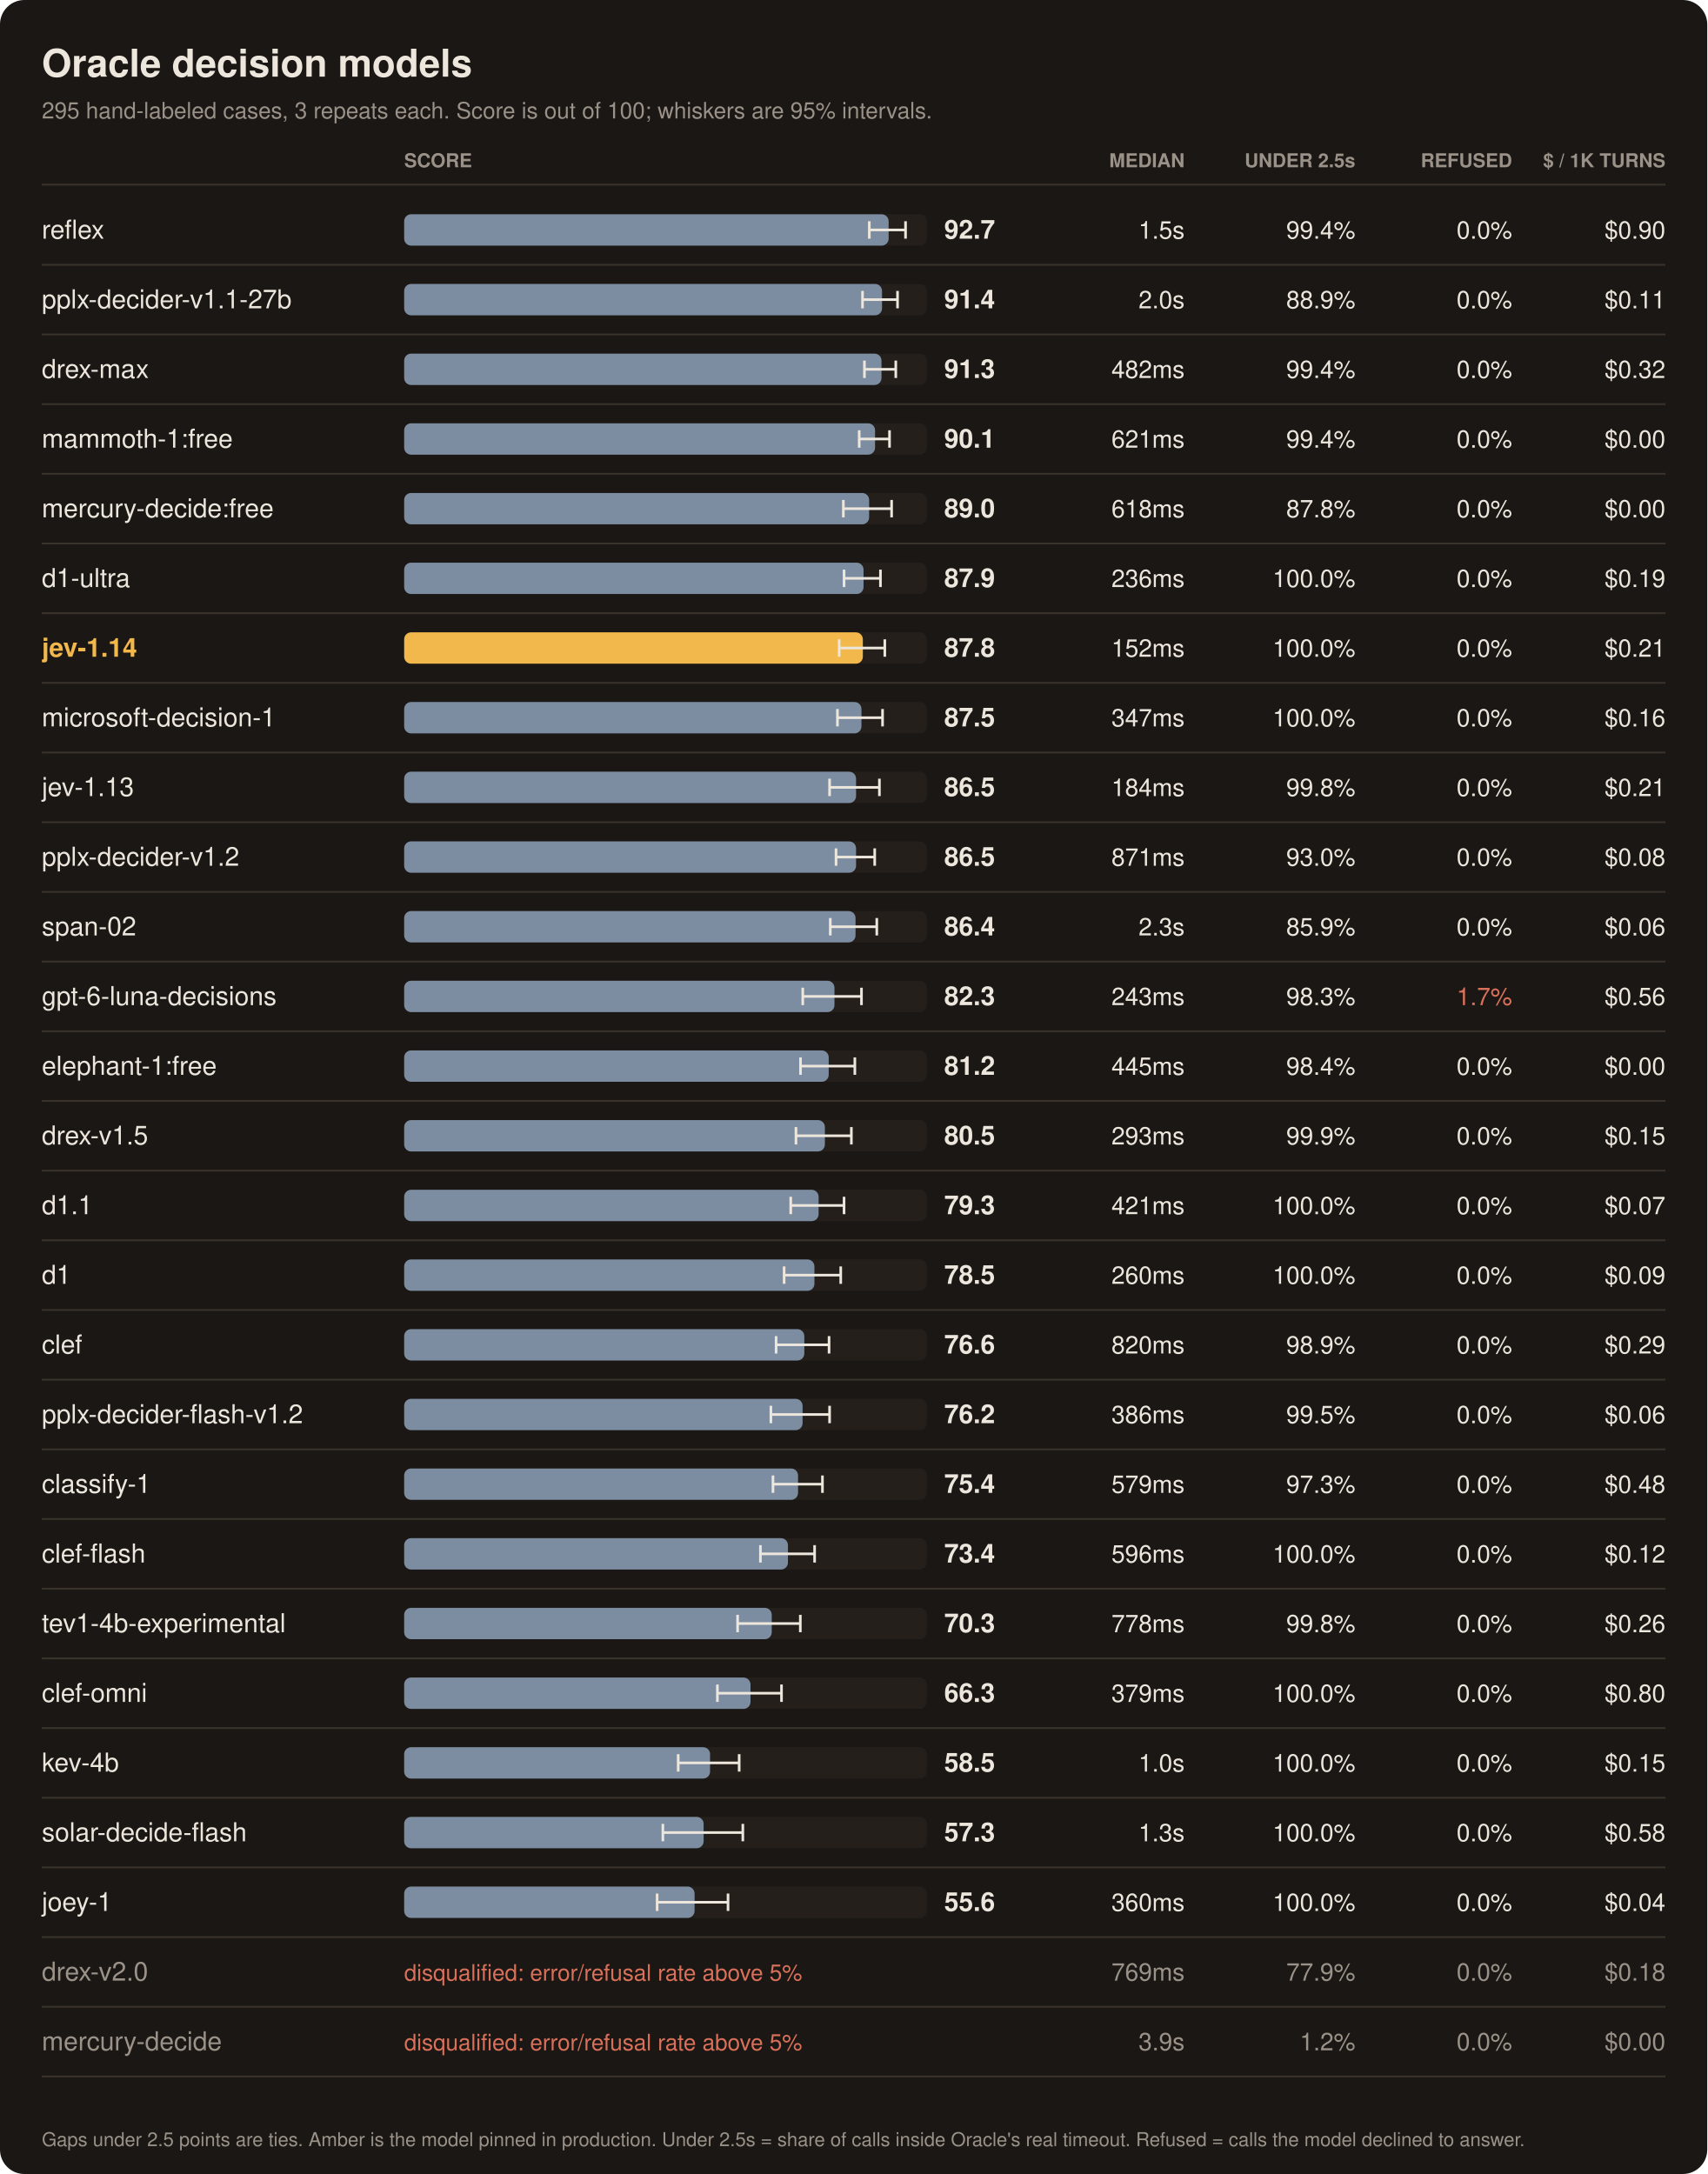
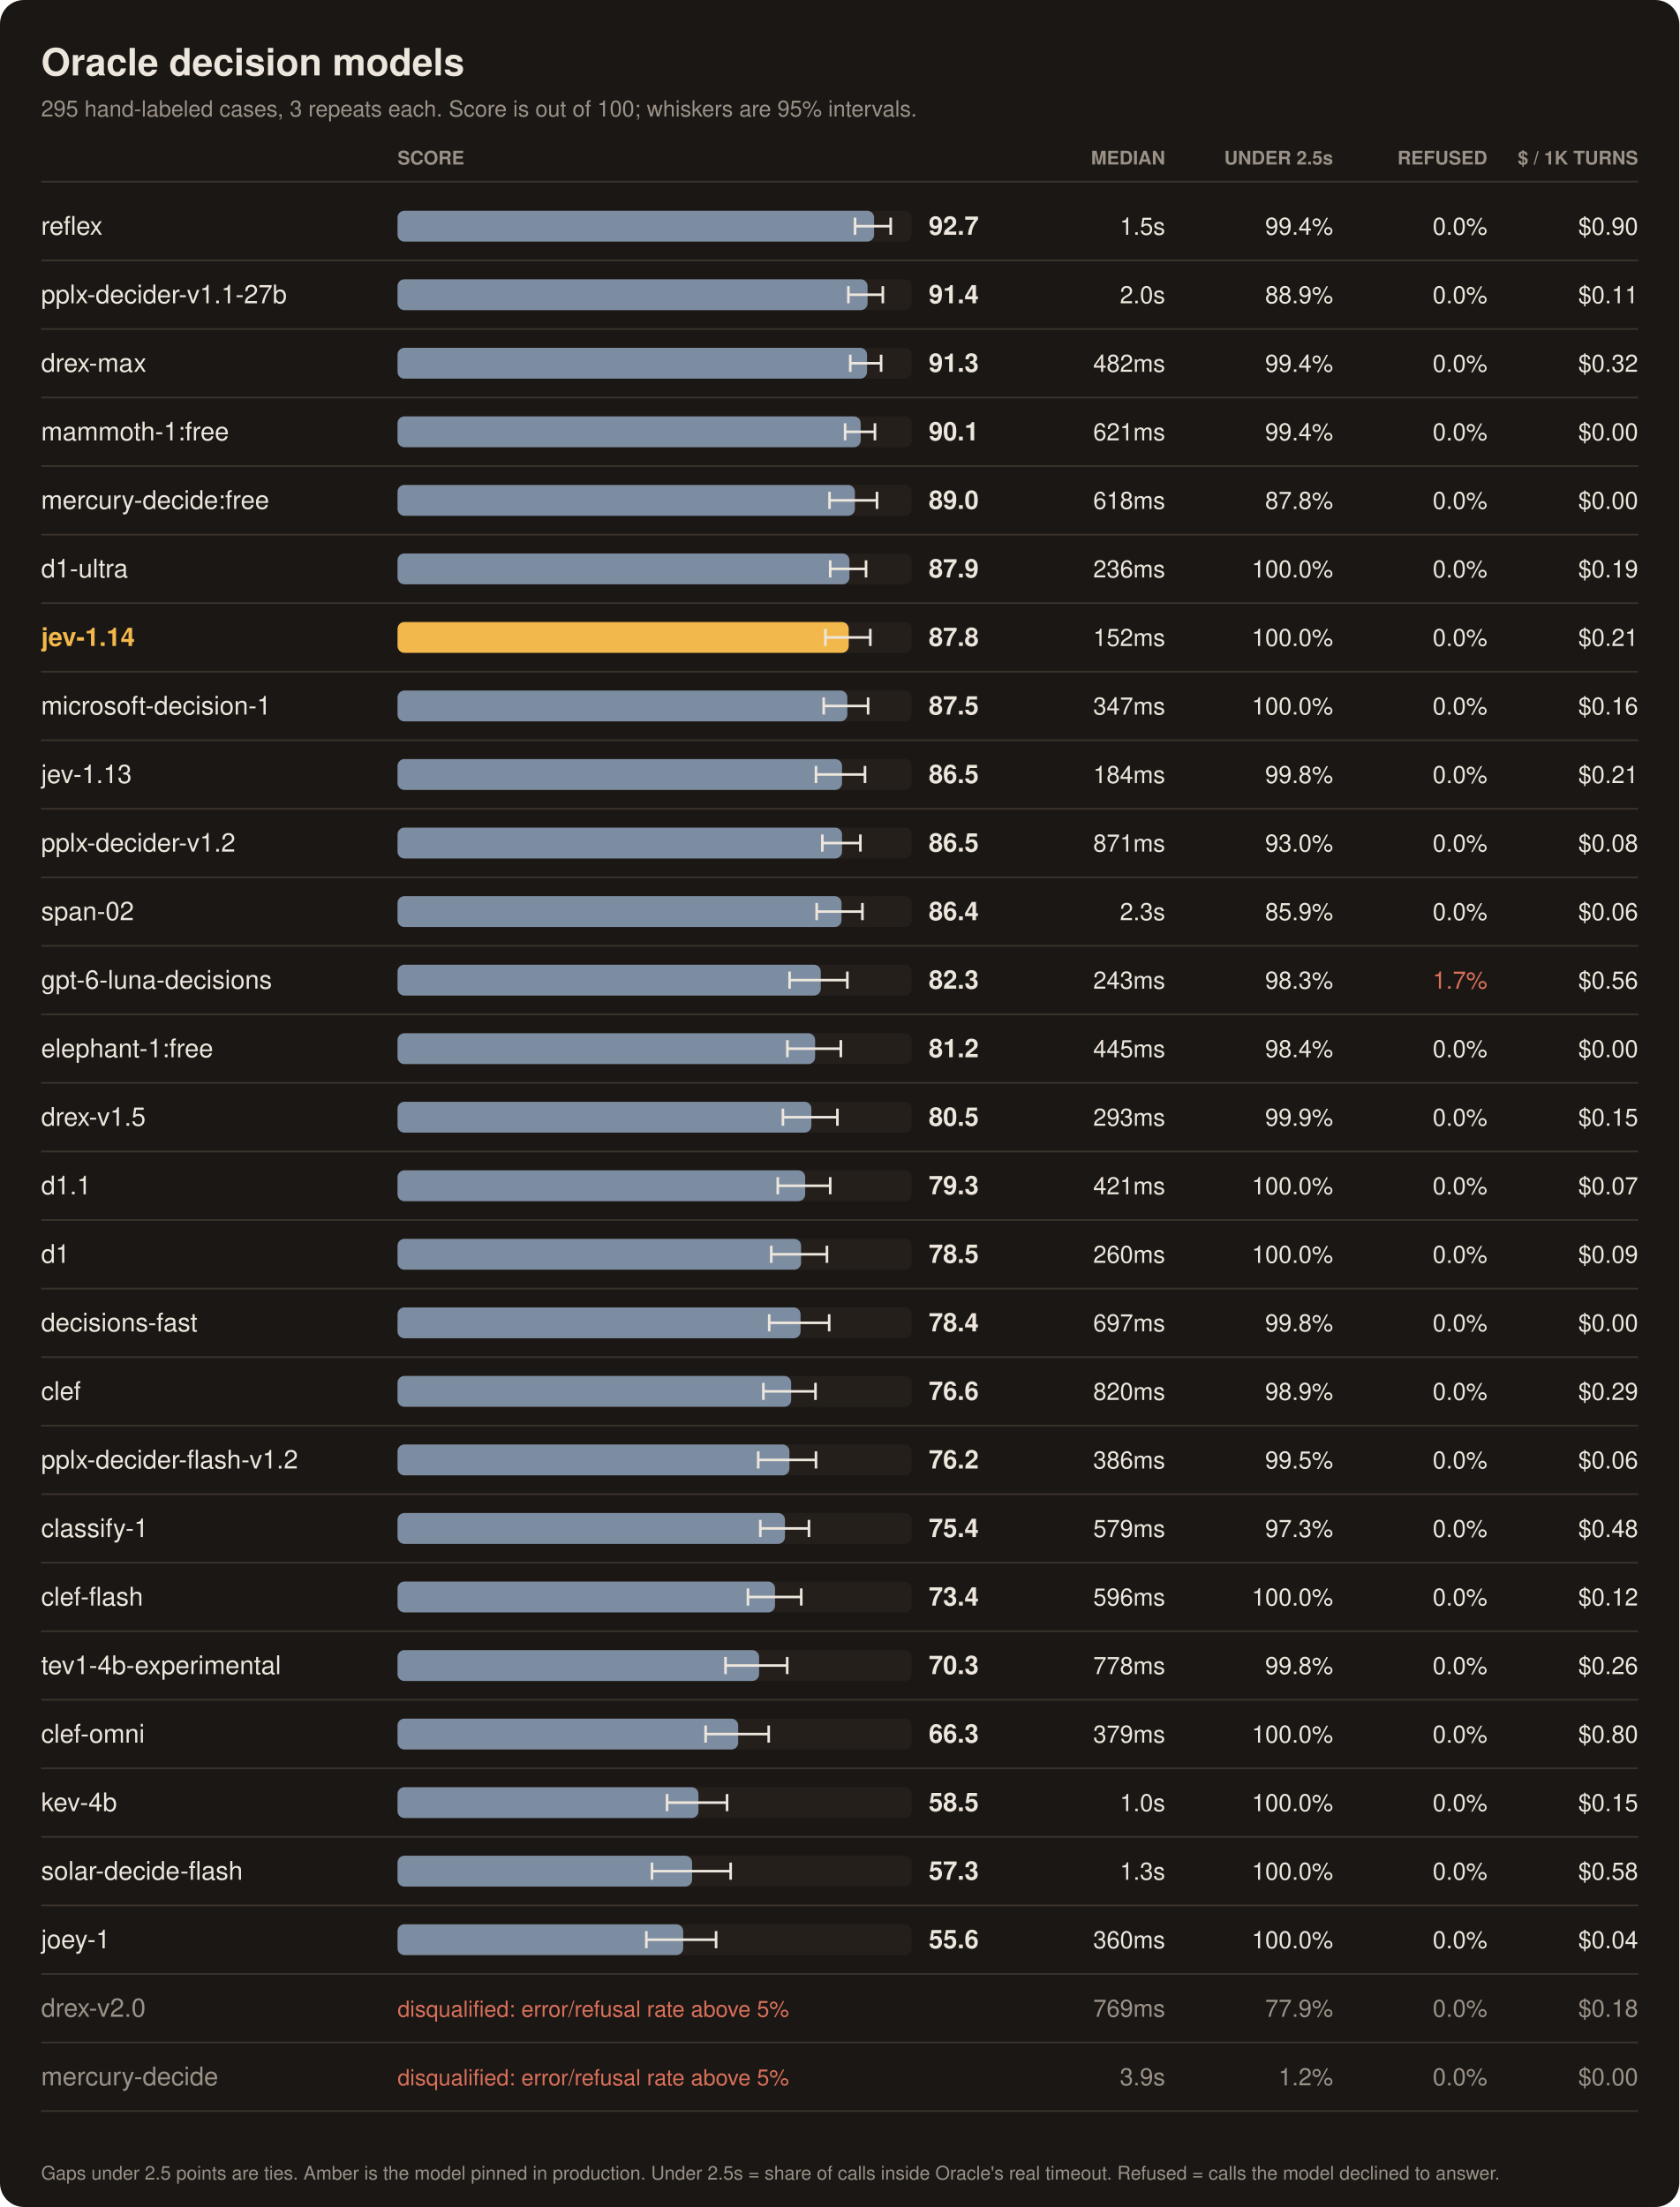
- <svg xmlns="http://www.w3.org/2000/svg" viewBox="0 0 980 1248" width="980" role="img" aria-label="Oracle decision models" font-family="-apple-system,BlinkMacSystemFont,'Segoe UI',Helvetica,Arial,sans-serif">
-   <rect width="980" height="1248" rx="14" fill="#1b1714" />
+ <svg xmlns="http://www.w3.org/2000/svg" viewBox="0 0 980 1288" width="980" role="img" aria-label="Oracle decision models" font-family="-apple-system,BlinkMacSystemFont,'Segoe UI',Helvetica,Arial,sans-serif">
+   <rect width="980" height="1288" rx="14" fill="#1b1714" />
  <text x="24.0" y="44.0" font-size="22" font-weight="700" fill="#ece6dd" text-anchor="start">Oracle decision models</text>
  <text x="24.0" y="68.0" font-size="13" font-weight="400" fill="#9a9288" text-anchor="start">295 hand-labeled cases, 3 repeats each. Score is out of 100; whiskers are 95% intervals.</text>
  <text x="232.0" y="96.0" font-size="11" font-weight="600" fill="#9a9288" text-anchor="start">SCORE</text>
  <text x="680.0" y="96.0" font-size="11" font-weight="600" fill="#9a9288" text-anchor="end">MEDIAN</text>
  <text x="778.0" y="96.0" font-size="11" font-weight="600" fill="#9a9288" text-anchor="end">UNDER 2.5s</text>
  <text x="868.0" y="96.0" font-size="11" font-weight="600" fill="#9a9288" text-anchor="end">REFUSED</text>
  <text x="956.0" y="96.0" font-size="11" font-weight="600" fill="#9a9288" text-anchor="end">$ / 1K TURNS</text>
  <line x1="24.0" y1="106.0" x2="956.0" y2="106.0" stroke="#3a332c" stroke-width="1.0" />
  <text x="24.0" y="137.0" font-size="15" font-weight="500" fill="#ece6dd" text-anchor="start">reflex</text>
  <rect x="232.0" y="123.0" width="300.0" height="18.0" rx="4.0" fill="#241f1b" />
  <rect x="232.0" y="123.0" width="278.1" height="18.0" rx="4.0" fill="#7d8da1" />
  <line x1="499.0" y1="132.0" x2="519.8" y2="132.0" stroke="#ece6dd" stroke-width="1.5" />
  <line x1="499.0" y1="127.0" x2="499.0" y2="137.0" stroke="#ece6dd" stroke-width="1.5" />
  <line x1="519.8" y1="127.0" x2="519.8" y2="137.0" stroke="#ece6dd" stroke-width="1.5" />
  <text x="542.0" y="137.0" font-size="15" font-weight="700" fill="#ece6dd" text-anchor="start">92.7</text>
  <text x="680.0" y="137.0" font-size="14" font-weight="400" fill="#ece6dd" text-anchor="end">1.5s</text>
  <text x="778.0" y="137.0" font-size="14" font-weight="400" fill="#ece6dd" text-anchor="end">99.4%</text>
  <text x="868.0" y="137.0" font-size="14" font-weight="400" fill="#ece6dd" text-anchor="end">0.0%</text>
  <text x="956.0" y="137.0" font-size="14" font-weight="400" fill="#ece6dd" text-anchor="end">$0.90</text>
  <line x1="24.0" y1="152.0" x2="956.0" y2="152.0" stroke="#3a332c" stroke-width="1.0" />
  <text x="24.0" y="177.0" font-size="15" font-weight="500" fill="#ece6dd" text-anchor="start">pplx-decider-v1.1-27b</text>
  <rect x="232.0" y="163.0" width="300.0" height="18.0" rx="4.0" fill="#241f1b" />
  <rect x="232.0" y="163.0" width="274.3" height="18.0" rx="4.0" fill="#7d8da1" />
  <line x1="495.1" y1="172.0" x2="515.2" y2="172.0" stroke="#ece6dd" stroke-width="1.5" />
  <line x1="495.1" y1="167.0" x2="495.1" y2="177.0" stroke="#ece6dd" stroke-width="1.5" />
  <line x1="515.2" y1="167.0" x2="515.2" y2="177.0" stroke="#ece6dd" stroke-width="1.5" />
  <text x="542.0" y="177.0" font-size="15" font-weight="700" fill="#ece6dd" text-anchor="start">91.4</text>
  <text x="680.0" y="177.0" font-size="14" font-weight="400" fill="#ece6dd" text-anchor="end">2.0s</text>
  <text x="778.0" y="177.0" font-size="14" font-weight="400" fill="#ece6dd" text-anchor="end">88.9%</text>
  <text x="868.0" y="177.0" font-size="14" font-weight="400" fill="#ece6dd" text-anchor="end">0.0%</text>
  <text x="956.0" y="177.0" font-size="14" font-weight="400" fill="#ece6dd" text-anchor="end">$0.11</text>
  <line x1="24.0" y1="192.0" x2="956.0" y2="192.0" stroke="#3a332c" stroke-width="1.0" />
  <text x="24.0" y="217.0" font-size="15" font-weight="500" fill="#ece6dd" text-anchor="start">drex-max</text>
  <rect x="232.0" y="203.0" width="300.0" height="18.0" rx="4.0" fill="#241f1b" />
  <rect x="232.0" y="203.0" width="274.0" height="18.0" rx="4.0" fill="#7d8da1" />
  <line x1="496.2" y1="212.0" x2="514.2" y2="212.0" stroke="#ece6dd" stroke-width="1.5" />
  <line x1="496.2" y1="207.0" x2="496.2" y2="217.0" stroke="#ece6dd" stroke-width="1.5" />
  <line x1="514.2" y1="207.0" x2="514.2" y2="217.0" stroke="#ece6dd" stroke-width="1.5" />
  <text x="542.0" y="217.0" font-size="15" font-weight="700" fill="#ece6dd" text-anchor="start">91.3</text>
  <text x="680.0" y="217.0" font-size="14" font-weight="400" fill="#ece6dd" text-anchor="end">482ms</text>
  <text x="778.0" y="217.0" font-size="14" font-weight="400" fill="#ece6dd" text-anchor="end">99.4%</text>
  <text x="868.0" y="217.0" font-size="14" font-weight="400" fill="#ece6dd" text-anchor="end">0.0%</text>
  <text x="956.0" y="217.0" font-size="14" font-weight="400" fill="#ece6dd" text-anchor="end">$0.32</text>
  <line x1="24.0" y1="232.0" x2="956.0" y2="232.0" stroke="#3a332c" stroke-width="1.0" />
  <text x="24.0" y="257.0" font-size="15" font-weight="500" fill="#ece6dd" text-anchor="start">mammoth-1:free</text>
  <rect x="232.0" y="243.0" width="300.0" height="18.0" rx="4.0" fill="#241f1b" />
  <rect x="232.0" y="243.0" width="270.3" height="18.0" rx="4.0" fill="#7d8da1" />
  <line x1="493.2" y1="252.0" x2="510.6" y2="252.0" stroke="#ece6dd" stroke-width="1.5" />
  <line x1="493.2" y1="247.0" x2="493.2" y2="257.0" stroke="#ece6dd" stroke-width="1.5" />
  <line x1="510.6" y1="247.0" x2="510.6" y2="257.0" stroke="#ece6dd" stroke-width="1.5" />
  <text x="542.0" y="257.0" font-size="15" font-weight="700" fill="#ece6dd" text-anchor="start">90.1</text>
  <text x="680.0" y="257.0" font-size="14" font-weight="400" fill="#ece6dd" text-anchor="end">621ms</text>
  <text x="778.0" y="257.0" font-size="14" font-weight="400" fill="#ece6dd" text-anchor="end">99.4%</text>
  <text x="868.0" y="257.0" font-size="14" font-weight="400" fill="#ece6dd" text-anchor="end">0.0%</text>
  <text x="956.0" y="257.0" font-size="14" font-weight="400" fill="#ece6dd" text-anchor="end">$0.00</text>
  <line x1="24.0" y1="272.0" x2="956.0" y2="272.0" stroke="#3a332c" stroke-width="1.0" />
  <text x="24.0" y="297.0" font-size="15" font-weight="500" fill="#ece6dd" text-anchor="start">mercury-decide:free</text>
  <rect x="232.0" y="283.0" width="300.0" height="18.0" rx="4.0" fill="#241f1b" />
  <rect x="232.0" y="283.0" width="266.9" height="18.0" rx="4.0" fill="#7d8da1" />
  <line x1="484.1" y1="292.0" x2="511.8" y2="292.0" stroke="#ece6dd" stroke-width="1.5" />
  <line x1="484.1" y1="287.0" x2="484.1" y2="297.0" stroke="#ece6dd" stroke-width="1.5" />
  <line x1="511.8" y1="287.0" x2="511.8" y2="297.0" stroke="#ece6dd" stroke-width="1.5" />
  <text x="542.0" y="297.0" font-size="15" font-weight="700" fill="#ece6dd" text-anchor="start">89.0</text>
  <text x="680.0" y="297.0" font-size="14" font-weight="400" fill="#ece6dd" text-anchor="end">618ms</text>
  <text x="778.0" y="297.0" font-size="14" font-weight="400" fill="#ece6dd" text-anchor="end">87.8%</text>
  <text x="868.0" y="297.0" font-size="14" font-weight="400" fill="#ece6dd" text-anchor="end">0.0%</text>
  <text x="956.0" y="297.0" font-size="14" font-weight="400" fill="#ece6dd" text-anchor="end">$0.00</text>
  <line x1="24.0" y1="312.0" x2="956.0" y2="312.0" stroke="#3a332c" stroke-width="1.0" />
  <text x="24.0" y="337.0" font-size="15" font-weight="500" fill="#ece6dd" text-anchor="start">d1-ultra</text>
  <rect x="232.0" y="323.0" width="300.0" height="18.0" rx="4.0" fill="#241f1b" />
  <rect x="232.0" y="323.0" width="263.7" height="18.0" rx="4.0" fill="#7d8da1" />
  <line x1="484.5" y1="332.0" x2="505.4" y2="332.0" stroke="#ece6dd" stroke-width="1.5" />
  <line x1="484.5" y1="327.0" x2="484.5" y2="337.0" stroke="#ece6dd" stroke-width="1.5" />
  <line x1="505.4" y1="327.0" x2="505.4" y2="337.0" stroke="#ece6dd" stroke-width="1.5" />
  <text x="542.0" y="337.0" font-size="15" font-weight="700" fill="#ece6dd" text-anchor="start">87.9</text>
  <text x="680.0" y="337.0" font-size="14" font-weight="400" fill="#ece6dd" text-anchor="end">236ms</text>
  <text x="778.0" y="337.0" font-size="14" font-weight="400" fill="#ece6dd" text-anchor="end">100.0%</text>
  <text x="868.0" y="337.0" font-size="14" font-weight="400" fill="#ece6dd" text-anchor="end">0.0%</text>
  <text x="956.0" y="337.0" font-size="14" font-weight="400" fill="#ece6dd" text-anchor="end">$0.19</text>
  <line x1="24.0" y1="352.0" x2="956.0" y2="352.0" stroke="#3a332c" stroke-width="1.0" />
  <text x="24.0" y="377.0" font-size="15" font-weight="700" fill="#f2b84b" text-anchor="start">jev-1.14</text>
  <rect x="232.0" y="363.0" width="300.0" height="18.0" rx="4.0" fill="#241f1b" />
  <rect x="232.0" y="363.0" width="263.3" height="18.0" rx="4.0" fill="#f2b84b" />
  <line x1="481.7" y1="372.0" x2="507.9" y2="372.0" stroke="#ece6dd" stroke-width="1.5" />
  <line x1="481.7" y1="367.0" x2="481.7" y2="377.0" stroke="#ece6dd" stroke-width="1.5" />
  <line x1="507.9" y1="367.0" x2="507.9" y2="377.0" stroke="#ece6dd" stroke-width="1.5" />
  <text x="542.0" y="377.0" font-size="15" font-weight="700" fill="#ece6dd" text-anchor="start">87.8</text>
  <text x="680.0" y="377.0" font-size="14" font-weight="400" fill="#ece6dd" text-anchor="end">152ms</text>
  <text x="778.0" y="377.0" font-size="14" font-weight="400" fill="#ece6dd" text-anchor="end">100.0%</text>
  <text x="868.0" y="377.0" font-size="14" font-weight="400" fill="#ece6dd" text-anchor="end">0.0%</text>
  <text x="956.0" y="377.0" font-size="14" font-weight="400" fill="#ece6dd" text-anchor="end">$0.21</text>
  <line x1="24.0" y1="392.0" x2="956.0" y2="392.0" stroke="#3a332c" stroke-width="1.0" />
  <text x="24.0" y="417.0" font-size="15" font-weight="500" fill="#ece6dd" text-anchor="start">microsoft-decision-1</text>
  <rect x="232.0" y="403.0" width="300.0" height="18.0" rx="4.0" fill="#241f1b" />
  <rect x="232.0" y="403.0" width="262.5" height="18.0" rx="4.0" fill="#7d8da1" />
  <line x1="480.7" y1="412.0" x2="506.6" y2="412.0" stroke="#ece6dd" stroke-width="1.5" />
  <line x1="480.7" y1="407.0" x2="480.7" y2="417.0" stroke="#ece6dd" stroke-width="1.5" />
  <line x1="506.6" y1="407.0" x2="506.6" y2="417.0" stroke="#ece6dd" stroke-width="1.5" />
  <text x="542.0" y="417.0" font-size="15" font-weight="700" fill="#ece6dd" text-anchor="start">87.5</text>
  <text x="680.0" y="417.0" font-size="14" font-weight="400" fill="#ece6dd" text-anchor="end">347ms</text>
  <text x="778.0" y="417.0" font-size="14" font-weight="400" fill="#ece6dd" text-anchor="end">100.0%</text>
  <text x="868.0" y="417.0" font-size="14" font-weight="400" fill="#ece6dd" text-anchor="end">0.0%</text>
  <text x="956.0" y="417.0" font-size="14" font-weight="400" fill="#ece6dd" text-anchor="end">$0.16</text>
  <line x1="24.0" y1="432.0" x2="956.0" y2="432.0" stroke="#3a332c" stroke-width="1.0" />
  <text x="24.0" y="457.0" font-size="15" font-weight="500" fill="#ece6dd" text-anchor="start">jev-1.13</text>
  <rect x="232.0" y="443.0" width="300.0" height="18.0" rx="4.0" fill="#241f1b" />
  <rect x="232.0" y="443.0" width="259.4" height="18.0" rx="4.0" fill="#7d8da1" />
  <line x1="476.2" y1="452.0" x2="504.8" y2="452.0" stroke="#ece6dd" stroke-width="1.5" />
  <line x1="476.2" y1="447.0" x2="476.2" y2="457.0" stroke="#ece6dd" stroke-width="1.5" />
  <line x1="504.8" y1="447.0" x2="504.8" y2="457.0" stroke="#ece6dd" stroke-width="1.5" />
  <text x="542.0" y="457.0" font-size="15" font-weight="700" fill="#ece6dd" text-anchor="start">86.5</text>
  <text x="680.0" y="457.0" font-size="14" font-weight="400" fill="#ece6dd" text-anchor="end">184ms</text>
  <text x="778.0" y="457.0" font-size="14" font-weight="400" fill="#ece6dd" text-anchor="end">99.8%</text>
  <text x="868.0" y="457.0" font-size="14" font-weight="400" fill="#ece6dd" text-anchor="end">0.0%</text>
  <text x="956.0" y="457.0" font-size="14" font-weight="400" fill="#ece6dd" text-anchor="end">$0.21</text>
  <line x1="24.0" y1="472.0" x2="956.0" y2="472.0" stroke="#3a332c" stroke-width="1.0" />
  <text x="24.0" y="497.0" font-size="15" font-weight="500" fill="#ece6dd" text-anchor="start">pplx-decider-v1.2</text>
  <rect x="232.0" y="483.0" width="300.0" height="18.0" rx="4.0" fill="#241f1b" />
  <rect x="232.0" y="483.0" width="259.4" height="18.0" rx="4.0" fill="#7d8da1" />
  <line x1="479.9" y1="492.0" x2="502.1" y2="492.0" stroke="#ece6dd" stroke-width="1.5" />
  <line x1="479.9" y1="487.0" x2="479.9" y2="497.0" stroke="#ece6dd" stroke-width="1.5" />
  <line x1="502.1" y1="487.0" x2="502.1" y2="497.0" stroke="#ece6dd" stroke-width="1.5" />
  <text x="542.0" y="497.0" font-size="15" font-weight="700" fill="#ece6dd" text-anchor="start">86.5</text>
  <text x="680.0" y="497.0" font-size="14" font-weight="400" fill="#ece6dd" text-anchor="end">871ms</text>
  <text x="778.0" y="497.0" font-size="14" font-weight="400" fill="#ece6dd" text-anchor="end">93.0%</text>
  <text x="868.0" y="497.0" font-size="14" font-weight="400" fill="#ece6dd" text-anchor="end">0.0%</text>
  <text x="956.0" y="497.0" font-size="14" font-weight="400" fill="#ece6dd" text-anchor="end">$0.08</text>
  <line x1="24.0" y1="512.0" x2="956.0" y2="512.0" stroke="#3a332c" stroke-width="1.0" />
  <text x="24.0" y="537.0" font-size="15" font-weight="500" fill="#ece6dd" text-anchor="start">span-02</text>
  <rect x="232.0" y="523.0" width="300.0" height="18.0" rx="4.0" fill="#241f1b" />
  <rect x="232.0" y="523.0" width="259.1" height="18.0" rx="4.0" fill="#7d8da1" />
  <line x1="476.6" y1="532.0" x2="503.3" y2="532.0" stroke="#ece6dd" stroke-width="1.5" />
  <line x1="476.6" y1="527.0" x2="476.6" y2="537.0" stroke="#ece6dd" stroke-width="1.5" />
  <line x1="503.3" y1="527.0" x2="503.3" y2="537.0" stroke="#ece6dd" stroke-width="1.5" />
  <text x="542.0" y="537.0" font-size="15" font-weight="700" fill="#ece6dd" text-anchor="start">86.4</text>
  <text x="680.0" y="537.0" font-size="14" font-weight="400" fill="#ece6dd" text-anchor="end">2.3s</text>
  <text x="778.0" y="537.0" font-size="14" font-weight="400" fill="#ece6dd" text-anchor="end">85.9%</text>
  <text x="868.0" y="537.0" font-size="14" font-weight="400" fill="#ece6dd" text-anchor="end">0.0%</text>
  <text x="956.0" y="537.0" font-size="14" font-weight="400" fill="#ece6dd" text-anchor="end">$0.06</text>
  <line x1="24.0" y1="552.0" x2="956.0" y2="552.0" stroke="#3a332c" stroke-width="1.0" />
  <text x="24.0" y="577.0" font-size="15" font-weight="500" fill="#ece6dd" text-anchor="start">gpt-6-luna-decisions</text>
  <rect x="232.0" y="563.0" width="300.0" height="18.0" rx="4.0" fill="#241f1b" />
  <rect x="232.0" y="563.0" width="247.0" height="18.0" rx="4.0" fill="#7d8da1" />
  <line x1="460.8" y1="572.0" x2="494.5" y2="572.0" stroke="#ece6dd" stroke-width="1.5" />
  <line x1="460.8" y1="567.0" x2="460.8" y2="577.0" stroke="#ece6dd" stroke-width="1.5" />
  <line x1="494.5" y1="567.0" x2="494.5" y2="577.0" stroke="#ece6dd" stroke-width="1.5" />
  <text x="542.0" y="577.0" font-size="15" font-weight="700" fill="#ece6dd" text-anchor="start">82.3</text>
  <text x="680.0" y="577.0" font-size="14" font-weight="400" fill="#ece6dd" text-anchor="end">243ms</text>
  <text x="778.0" y="577.0" font-size="14" font-weight="400" fill="#ece6dd" text-anchor="end">98.3%</text>
  <text x="868.0" y="577.0" font-size="14" font-weight="400" fill="#d9705a" text-anchor="end">1.7%</text>
  <text x="956.0" y="577.0" font-size="14" font-weight="400" fill="#ece6dd" text-anchor="end">$0.56</text>
  <line x1="24.0" y1="592.0" x2="956.0" y2="592.0" stroke="#3a332c" stroke-width="1.0" />
  <text x="24.0" y="617.0" font-size="15" font-weight="500" fill="#ece6dd" text-anchor="start">elephant-1:free</text>
  <rect x="232.0" y="603.0" width="300.0" height="18.0" rx="4.0" fill="#241f1b" />
  <rect x="232.0" y="603.0" width="243.7" height="18.0" rx="4.0" fill="#7d8da1" />
  <line x1="459.5" y1="612.0" x2="490.7" y2="612.0" stroke="#ece6dd" stroke-width="1.5" />
  <line x1="459.5" y1="607.0" x2="459.5" y2="617.0" stroke="#ece6dd" stroke-width="1.5" />
  <line x1="490.7" y1="607.0" x2="490.7" y2="617.0" stroke="#ece6dd" stroke-width="1.5" />
  <text x="542.0" y="617.0" font-size="15" font-weight="700" fill="#ece6dd" text-anchor="start">81.2</text>
  <text x="680.0" y="617.0" font-size="14" font-weight="400" fill="#ece6dd" text-anchor="end">445ms</text>
  <text x="778.0" y="617.0" font-size="14" font-weight="400" fill="#ece6dd" text-anchor="end">98.4%</text>
  <text x="868.0" y="617.0" font-size="14" font-weight="400" fill="#ece6dd" text-anchor="end">0.0%</text>
  <text x="956.0" y="617.0" font-size="14" font-weight="400" fill="#ece6dd" text-anchor="end">$0.00</text>
  <line x1="24.0" y1="632.0" x2="956.0" y2="632.0" stroke="#3a332c" stroke-width="1.0" />
  <text x="24.0" y="657.0" font-size="15" font-weight="500" fill="#ece6dd" text-anchor="start">drex-v1.5</text>
  <rect x="232.0" y="643.0" width="300.0" height="18.0" rx="4.0" fill="#241f1b" />
  <rect x="232.0" y="643.0" width="241.5" height="18.0" rx="4.0" fill="#7d8da1" />
  <line x1="456.9" y1="652.0" x2="488.7" y2="652.0" stroke="#ece6dd" stroke-width="1.5" />
  <line x1="456.9" y1="647.0" x2="456.9" y2="657.0" stroke="#ece6dd" stroke-width="1.5" />
  <line x1="488.7" y1="647.0" x2="488.7" y2="657.0" stroke="#ece6dd" stroke-width="1.5" />
  <text x="542.0" y="657.0" font-size="15" font-weight="700" fill="#ece6dd" text-anchor="start">80.5</text>
  <text x="680.0" y="657.0" font-size="14" font-weight="400" fill="#ece6dd" text-anchor="end">293ms</text>
  <text x="778.0" y="657.0" font-size="14" font-weight="400" fill="#ece6dd" text-anchor="end">99.9%</text>
  <text x="868.0" y="657.0" font-size="14" font-weight="400" fill="#ece6dd" text-anchor="end">0.0%</text>
  <text x="956.0" y="657.0" font-size="14" font-weight="400" fill="#ece6dd" text-anchor="end">$0.15</text>
  <line x1="24.0" y1="672.0" x2="956.0" y2="672.0" stroke="#3a332c" stroke-width="1.0" />
  <text x="24.0" y="697.0" font-size="15" font-weight="500" fill="#ece6dd" text-anchor="start">d1.1</text>
  <rect x="232.0" y="683.0" width="300.0" height="18.0" rx="4.0" fill="#241f1b" />
  <rect x="232.0" y="683.0" width="237.9" height="18.0" rx="4.0" fill="#7d8da1" />
  <line x1="453.9" y1="692.0" x2="484.5" y2="692.0" stroke="#ece6dd" stroke-width="1.5" />
  <line x1="453.9" y1="687.0" x2="453.9" y2="697.0" stroke="#ece6dd" stroke-width="1.5" />
  <line x1="484.5" y1="687.0" x2="484.5" y2="697.0" stroke="#ece6dd" stroke-width="1.5" />
  <text x="542.0" y="697.0" font-size="15" font-weight="700" fill="#ece6dd" text-anchor="start">79.3</text>
  <text x="680.0" y="697.0" font-size="14" font-weight="400" fill="#ece6dd" text-anchor="end">421ms</text>
  <text x="778.0" y="697.0" font-size="14" font-weight="400" fill="#ece6dd" text-anchor="end">100.0%</text>
  <text x="868.0" y="697.0" font-size="14" font-weight="400" fill="#ece6dd" text-anchor="end">0.0%</text>
  <text x="956.0" y="697.0" font-size="14" font-weight="400" fill="#ece6dd" text-anchor="end">$0.07</text>
  <line x1="24.0" y1="712.0" x2="956.0" y2="712.0" stroke="#3a332c" stroke-width="1.0" />
  <text x="24.0" y="737.0" font-size="15" font-weight="500" fill="#ece6dd" text-anchor="start">d1</text>
  <rect x="232.0" y="723.0" width="300.0" height="18.0" rx="4.0" fill="#241f1b" />
  <rect x="232.0" y="723.0" width="235.5" height="18.0" rx="4.0" fill="#7d8da1" />
  <line x1="450.1" y1="732.0" x2="482.6" y2="732.0" stroke="#ece6dd" stroke-width="1.5" />
  <line x1="450.1" y1="727.0" x2="450.1" y2="737.0" stroke="#ece6dd" stroke-width="1.5" />
  <line x1="482.6" y1="727.0" x2="482.6" y2="737.0" stroke="#ece6dd" stroke-width="1.5" />
  <text x="542.0" y="737.0" font-size="15" font-weight="700" fill="#ece6dd" text-anchor="start">78.5</text>
  <text x="680.0" y="737.0" font-size="14" font-weight="400" fill="#ece6dd" text-anchor="end">260ms</text>
  <text x="778.0" y="737.0" font-size="14" font-weight="400" fill="#ece6dd" text-anchor="end">100.0%</text>
  <text x="868.0" y="737.0" font-size="14" font-weight="400" fill="#ece6dd" text-anchor="end">0.0%</text>
  <text x="956.0" y="737.0" font-size="14" font-weight="400" fill="#ece6dd" text-anchor="end">$0.09</text>
  <line x1="24.0" y1="752.0" x2="956.0" y2="752.0" stroke="#3a332c" stroke-width="1.0" />
-   <text x="24.0" y="777.0" font-size="15" font-weight="500" fill="#ece6dd" text-anchor="start">clef</text>
+   <text x="24.0" y="777.0" font-size="15" font-weight="500" fill="#ece6dd" text-anchor="start">decisions-fast</text>
  <rect x="232.0" y="763.0" width="300.0" height="18.0" rx="4.0" fill="#241f1b" />
-   <rect x="232.0" y="763.0" width="229.7" height="18.0" rx="4.0" fill="#7d8da1" />
-   <line x1="445.5" y1="772.0" x2="475.9" y2="772.0" stroke="#ece6dd" stroke-width="1.5" />
-   <line x1="445.5" y1="767.0" x2="445.5" y2="777.0" stroke="#ece6dd" stroke-width="1.5" />
-   <line x1="475.9" y1="767.0" x2="475.9" y2="777.0" stroke="#ece6dd" stroke-width="1.5" />
-   <text x="542.0" y="777.0" font-size="15" font-weight="700" fill="#ece6dd" text-anchor="start">76.6</text>
-   <text x="680.0" y="777.0" font-size="14" font-weight="400" fill="#ece6dd" text-anchor="end">820ms</text>
-   <text x="778.0" y="777.0" font-size="14" font-weight="400" fill="#ece6dd" text-anchor="end">98.9%</text>
+   <rect x="232.0" y="763.0" width="235.2" height="18.0" rx="4.0" fill="#7d8da1" />
+   <line x1="448.9" y1="772.0" x2="483.9" y2="772.0" stroke="#ece6dd" stroke-width="1.5" />
+   <line x1="448.9" y1="767.0" x2="448.9" y2="777.0" stroke="#ece6dd" stroke-width="1.5" />
+   <line x1="483.9" y1="767.0" x2="483.9" y2="777.0" stroke="#ece6dd" stroke-width="1.5" />
+   <text x="542.0" y="777.0" font-size="15" font-weight="700" fill="#ece6dd" text-anchor="start">78.4</text>
+   <text x="680.0" y="777.0" font-size="14" font-weight="400" fill="#ece6dd" text-anchor="end">697ms</text>
+   <text x="778.0" y="777.0" font-size="14" font-weight="400" fill="#ece6dd" text-anchor="end">99.8%</text>
  <text x="868.0" y="777.0" font-size="14" font-weight="400" fill="#ece6dd" text-anchor="end">0.0%</text>
-   <text x="956.0" y="777.0" font-size="14" font-weight="400" fill="#ece6dd" text-anchor="end">$0.29</text>
+   <text x="956.0" y="777.0" font-size="14" font-weight="400" fill="#ece6dd" text-anchor="end">$0.00</text>
  <line x1="24.0" y1="792.0" x2="956.0" y2="792.0" stroke="#3a332c" stroke-width="1.0" />
-   <text x="24.0" y="817.0" font-size="15" font-weight="500" fill="#ece6dd" text-anchor="start">pplx-decider-flash-v1.2</text>
+   <text x="24.0" y="817.0" font-size="15" font-weight="500" fill="#ece6dd" text-anchor="start">clef</text>
  <rect x="232.0" y="803.0" width="300.0" height="18.0" rx="4.0" fill="#241f1b" />
-   <rect x="232.0" y="803.0" width="228.7" height="18.0" rx="4.0" fill="#7d8da1" />
-   <line x1="442.5" y1="812.0" x2="476.2" y2="812.0" stroke="#ece6dd" stroke-width="1.5" />
-   <line x1="442.5" y1="807.0" x2="442.5" y2="817.0" stroke="#ece6dd" stroke-width="1.5" />
-   <line x1="476.2" y1="807.0" x2="476.2" y2="817.0" stroke="#ece6dd" stroke-width="1.5" />
-   <text x="542.0" y="817.0" font-size="15" font-weight="700" fill="#ece6dd" text-anchor="start">76.2</text>
-   <text x="680.0" y="817.0" font-size="14" font-weight="400" fill="#ece6dd" text-anchor="end">386ms</text>
-   <text x="778.0" y="817.0" font-size="14" font-weight="400" fill="#ece6dd" text-anchor="end">99.5%</text>
+   <rect x="232.0" y="803.0" width="229.7" height="18.0" rx="4.0" fill="#7d8da1" />
+   <line x1="445.5" y1="812.0" x2="475.9" y2="812.0" stroke="#ece6dd" stroke-width="1.5" />
+   <line x1="445.5" y1="807.0" x2="445.5" y2="817.0" stroke="#ece6dd" stroke-width="1.5" />
+   <line x1="475.9" y1="807.0" x2="475.9" y2="817.0" stroke="#ece6dd" stroke-width="1.5" />
+   <text x="542.0" y="817.0" font-size="15" font-weight="700" fill="#ece6dd" text-anchor="start">76.6</text>
+   <text x="680.0" y="817.0" font-size="14" font-weight="400" fill="#ece6dd" text-anchor="end">820ms</text>
+   <text x="778.0" y="817.0" font-size="14" font-weight="400" fill="#ece6dd" text-anchor="end">98.9%</text>
  <text x="868.0" y="817.0" font-size="14" font-weight="400" fill="#ece6dd" text-anchor="end">0.0%</text>
-   <text x="956.0" y="817.0" font-size="14" font-weight="400" fill="#ece6dd" text-anchor="end">$0.06</text>
+   <text x="956.0" y="817.0" font-size="14" font-weight="400" fill="#ece6dd" text-anchor="end">$0.29</text>
  <line x1="24.0" y1="832.0" x2="956.0" y2="832.0" stroke="#3a332c" stroke-width="1.0" />
-   <text x="24.0" y="857.0" font-size="15" font-weight="500" fill="#ece6dd" text-anchor="start">classify-1</text>
+   <text x="24.0" y="857.0" font-size="15" font-weight="500" fill="#ece6dd" text-anchor="start">pplx-decider-flash-v1.2</text>
  <rect x="232.0" y="843.0" width="300.0" height="18.0" rx="4.0" fill="#241f1b" />
-   <rect x="232.0" y="843.0" width="226.1" height="18.0" rx="4.0" fill="#7d8da1" />
-   <line x1="443.7" y1="852.0" x2="472.1" y2="852.0" stroke="#ece6dd" stroke-width="1.5" />
-   <line x1="443.7" y1="847.0" x2="443.7" y2="857.0" stroke="#ece6dd" stroke-width="1.5" />
-   <line x1="472.1" y1="847.0" x2="472.1" y2="857.0" stroke="#ece6dd" stroke-width="1.5" />
-   <text x="542.0" y="857.0" font-size="15" font-weight="700" fill="#ece6dd" text-anchor="start">75.4</text>
-   <text x="680.0" y="857.0" font-size="14" font-weight="400" fill="#ece6dd" text-anchor="end">579ms</text>
-   <text x="778.0" y="857.0" font-size="14" font-weight="400" fill="#ece6dd" text-anchor="end">97.3%</text>
+   <rect x="232.0" y="843.0" width="228.7" height="18.0" rx="4.0" fill="#7d8da1" />
+   <line x1="442.5" y1="852.0" x2="476.2" y2="852.0" stroke="#ece6dd" stroke-width="1.5" />
+   <line x1="442.5" y1="847.0" x2="442.5" y2="857.0" stroke="#ece6dd" stroke-width="1.5" />
+   <line x1="476.2" y1="847.0" x2="476.2" y2="857.0" stroke="#ece6dd" stroke-width="1.5" />
+   <text x="542.0" y="857.0" font-size="15" font-weight="700" fill="#ece6dd" text-anchor="start">76.2</text>
+   <text x="680.0" y="857.0" font-size="14" font-weight="400" fill="#ece6dd" text-anchor="end">386ms</text>
+   <text x="778.0" y="857.0" font-size="14" font-weight="400" fill="#ece6dd" text-anchor="end">99.5%</text>
  <text x="868.0" y="857.0" font-size="14" font-weight="400" fill="#ece6dd" text-anchor="end">0.0%</text>
-   <text x="956.0" y="857.0" font-size="14" font-weight="400" fill="#ece6dd" text-anchor="end">$0.48</text>
+   <text x="956.0" y="857.0" font-size="14" font-weight="400" fill="#ece6dd" text-anchor="end">$0.06</text>
  <line x1="24.0" y1="872.0" x2="956.0" y2="872.0" stroke="#3a332c" stroke-width="1.0" />
-   <text x="24.0" y="897.0" font-size="15" font-weight="500" fill="#ece6dd" text-anchor="start">clef-flash</text>
+   <text x="24.0" y="897.0" font-size="15" font-weight="500" fill="#ece6dd" text-anchor="start">classify-1</text>
  <rect x="232.0" y="883.0" width="300.0" height="18.0" rx="4.0" fill="#241f1b" />
-   <rect x="232.0" y="883.0" width="220.3" height="18.0" rx="4.0" fill="#7d8da1" />
-   <line x1="436.5" y1="892.0" x2="467.6" y2="892.0" stroke="#ece6dd" stroke-width="1.5" />
-   <line x1="436.5" y1="887.0" x2="436.5" y2="897.0" stroke="#ece6dd" stroke-width="1.5" />
-   <line x1="467.6" y1="887.0" x2="467.6" y2="897.0" stroke="#ece6dd" stroke-width="1.5" />
-   <text x="542.0" y="897.0" font-size="15" font-weight="700" fill="#ece6dd" text-anchor="start">73.4</text>
-   <text x="680.0" y="897.0" font-size="14" font-weight="400" fill="#ece6dd" text-anchor="end">596ms</text>
-   <text x="778.0" y="897.0" font-size="14" font-weight="400" fill="#ece6dd" text-anchor="end">100.0%</text>
+   <rect x="232.0" y="883.0" width="226.1" height="18.0" rx="4.0" fill="#7d8da1" />
+   <line x1="443.7" y1="892.0" x2="472.1" y2="892.0" stroke="#ece6dd" stroke-width="1.5" />
+   <line x1="443.7" y1="887.0" x2="443.7" y2="897.0" stroke="#ece6dd" stroke-width="1.5" />
+   <line x1="472.1" y1="887.0" x2="472.1" y2="897.0" stroke="#ece6dd" stroke-width="1.5" />
+   <text x="542.0" y="897.0" font-size="15" font-weight="700" fill="#ece6dd" text-anchor="start">75.4</text>
+   <text x="680.0" y="897.0" font-size="14" font-weight="400" fill="#ece6dd" text-anchor="end">579ms</text>
+   <text x="778.0" y="897.0" font-size="14" font-weight="400" fill="#ece6dd" text-anchor="end">97.3%</text>
  <text x="868.0" y="897.0" font-size="14" font-weight="400" fill="#ece6dd" text-anchor="end">0.0%</text>
-   <text x="956.0" y="897.0" font-size="14" font-weight="400" fill="#ece6dd" text-anchor="end">$0.12</text>
+   <text x="956.0" y="897.0" font-size="14" font-weight="400" fill="#ece6dd" text-anchor="end">$0.48</text>
  <line x1="24.0" y1="912.0" x2="956.0" y2="912.0" stroke="#3a332c" stroke-width="1.0" />
-   <text x="24.0" y="937.0" font-size="15" font-weight="500" fill="#ece6dd" text-anchor="start">tev1-4b-experimental</text>
+   <text x="24.0" y="937.0" font-size="15" font-weight="500" fill="#ece6dd" text-anchor="start">clef-flash</text>
  <rect x="232.0" y="923.0" width="300.0" height="18.0" rx="4.0" fill="#241f1b" />
-   <rect x="232.0" y="923.0" width="211.0" height="18.0" rx="4.0" fill="#7d8da1" />
-   <line x1="423.4" y1="932.0" x2="459.4" y2="932.0" stroke="#ece6dd" stroke-width="1.5" />
-   <line x1="423.4" y1="927.0" x2="423.4" y2="937.0" stroke="#ece6dd" stroke-width="1.5" />
-   <line x1="459.4" y1="927.0" x2="459.4" y2="937.0" stroke="#ece6dd" stroke-width="1.5" />
-   <text x="542.0" y="937.0" font-size="15" font-weight="700" fill="#ece6dd" text-anchor="start">70.3</text>
-   <text x="680.0" y="937.0" font-size="14" font-weight="400" fill="#ece6dd" text-anchor="end">778ms</text>
-   <text x="778.0" y="937.0" font-size="14" font-weight="400" fill="#ece6dd" text-anchor="end">99.8%</text>
+   <rect x="232.0" y="923.0" width="220.3" height="18.0" rx="4.0" fill="#7d8da1" />
+   <line x1="436.5" y1="932.0" x2="467.6" y2="932.0" stroke="#ece6dd" stroke-width="1.5" />
+   <line x1="436.5" y1="927.0" x2="436.5" y2="937.0" stroke="#ece6dd" stroke-width="1.5" />
+   <line x1="467.6" y1="927.0" x2="467.6" y2="937.0" stroke="#ece6dd" stroke-width="1.5" />
+   <text x="542.0" y="937.0" font-size="15" font-weight="700" fill="#ece6dd" text-anchor="start">73.4</text>
+   <text x="680.0" y="937.0" font-size="14" font-weight="400" fill="#ece6dd" text-anchor="end">596ms</text>
+   <text x="778.0" y="937.0" font-size="14" font-weight="400" fill="#ece6dd" text-anchor="end">100.0%</text>
  <text x="868.0" y="937.0" font-size="14" font-weight="400" fill="#ece6dd" text-anchor="end">0.0%</text>
-   <text x="956.0" y="937.0" font-size="14" font-weight="400" fill="#ece6dd" text-anchor="end">$0.26</text>
+   <text x="956.0" y="937.0" font-size="14" font-weight="400" fill="#ece6dd" text-anchor="end">$0.12</text>
  <line x1="24.0" y1="952.0" x2="956.0" y2="952.0" stroke="#3a332c" stroke-width="1.0" />
-   <text x="24.0" y="977.0" font-size="15" font-weight="500" fill="#ece6dd" text-anchor="start">clef-omni</text>
+   <text x="24.0" y="977.0" font-size="15" font-weight="500" fill="#ece6dd" text-anchor="start">tev1-4b-experimental</text>
  <rect x="232.0" y="963.0" width="300.0" height="18.0" rx="4.0" fill="#241f1b" />
-   <rect x="232.0" y="963.0" width="198.8" height="18.0" rx="4.0" fill="#7d8da1" />
-   <line x1="411.8" y1="972.0" x2="448.6" y2="972.0" stroke="#ece6dd" stroke-width="1.5" />
-   <line x1="411.8" y1="967.0" x2="411.8" y2="977.0" stroke="#ece6dd" stroke-width="1.5" />
-   <line x1="448.6" y1="967.0" x2="448.6" y2="977.0" stroke="#ece6dd" stroke-width="1.5" />
-   <text x="542.0" y="977.0" font-size="15" font-weight="700" fill="#ece6dd" text-anchor="start">66.3</text>
-   <text x="680.0" y="977.0" font-size="14" font-weight="400" fill="#ece6dd" text-anchor="end">379ms</text>
-   <text x="778.0" y="977.0" font-size="14" font-weight="400" fill="#ece6dd" text-anchor="end">100.0%</text>
+   <rect x="232.0" y="963.0" width="211.0" height="18.0" rx="4.0" fill="#7d8da1" />
+   <line x1="423.4" y1="972.0" x2="459.4" y2="972.0" stroke="#ece6dd" stroke-width="1.5" />
+   <line x1="423.4" y1="967.0" x2="423.4" y2="977.0" stroke="#ece6dd" stroke-width="1.5" />
+   <line x1="459.4" y1="967.0" x2="459.4" y2="977.0" stroke="#ece6dd" stroke-width="1.5" />
+   <text x="542.0" y="977.0" font-size="15" font-weight="700" fill="#ece6dd" text-anchor="start">70.3</text>
+   <text x="680.0" y="977.0" font-size="14" font-weight="400" fill="#ece6dd" text-anchor="end">778ms</text>
+   <text x="778.0" y="977.0" font-size="14" font-weight="400" fill="#ece6dd" text-anchor="end">99.8%</text>
  <text x="868.0" y="977.0" font-size="14" font-weight="400" fill="#ece6dd" text-anchor="end">0.0%</text>
-   <text x="956.0" y="977.0" font-size="14" font-weight="400" fill="#ece6dd" text-anchor="end">$0.80</text>
+   <text x="956.0" y="977.0" font-size="14" font-weight="400" fill="#ece6dd" text-anchor="end">$0.26</text>
  <line x1="24.0" y1="992.0" x2="956.0" y2="992.0" stroke="#3a332c" stroke-width="1.0" />
-   <text x="24.0" y="1017.0" font-size="15" font-weight="500" fill="#ece6dd" text-anchor="start">kev-4b</text>
+   <text x="24.0" y="1017.0" font-size="15" font-weight="500" fill="#ece6dd" text-anchor="start">clef-omni</text>
  <rect x="232.0" y="1003.0" width="300.0" height="18.0" rx="4.0" fill="#241f1b" />
-   <rect x="232.0" y="1003.0" width="175.6" height="18.0" rx="4.0" fill="#7d8da1" />
-   <line x1="389.3" y1="1012.0" x2="424.3" y2="1012.0" stroke="#ece6dd" stroke-width="1.5" />
-   <line x1="389.3" y1="1007.0" x2="389.3" y2="1017.0" stroke="#ece6dd" stroke-width="1.5" />
-   <line x1="424.3" y1="1007.0" x2="424.3" y2="1017.0" stroke="#ece6dd" stroke-width="1.5" />
-   <text x="542.0" y="1017.0" font-size="15" font-weight="700" fill="#ece6dd" text-anchor="start">58.5</text>
-   <text x="680.0" y="1017.0" font-size="14" font-weight="400" fill="#ece6dd" text-anchor="end">1.0s</text>
+   <rect x="232.0" y="1003.0" width="198.8" height="18.0" rx="4.0" fill="#7d8da1" />
+   <line x1="411.8" y1="1012.0" x2="448.6" y2="1012.0" stroke="#ece6dd" stroke-width="1.5" />
+   <line x1="411.8" y1="1007.0" x2="411.8" y2="1017.0" stroke="#ece6dd" stroke-width="1.5" />
+   <line x1="448.6" y1="1007.0" x2="448.6" y2="1017.0" stroke="#ece6dd" stroke-width="1.5" />
+   <text x="542.0" y="1017.0" font-size="15" font-weight="700" fill="#ece6dd" text-anchor="start">66.3</text>
+   <text x="680.0" y="1017.0" font-size="14" font-weight="400" fill="#ece6dd" text-anchor="end">379ms</text>
  <text x="778.0" y="1017.0" font-size="14" font-weight="400" fill="#ece6dd" text-anchor="end">100.0%</text>
  <text x="868.0" y="1017.0" font-size="14" font-weight="400" fill="#ece6dd" text-anchor="end">0.0%</text>
-   <text x="956.0" y="1017.0" font-size="14" font-weight="400" fill="#ece6dd" text-anchor="end">$0.15</text>
+   <text x="956.0" y="1017.0" font-size="14" font-weight="400" fill="#ece6dd" text-anchor="end">$0.80</text>
  <line x1="24.0" y1="1032.0" x2="956.0" y2="1032.0" stroke="#3a332c" stroke-width="1.0" />
-   <text x="24.0" y="1057.0" font-size="15" font-weight="500" fill="#ece6dd" text-anchor="start">solar-decide-flash</text>
+   <text x="24.0" y="1057.0" font-size="15" font-weight="500" fill="#ece6dd" text-anchor="start">kev-4b</text>
  <rect x="232.0" y="1043.0" width="300.0" height="18.0" rx="4.0" fill="#241f1b" />
-   <rect x="232.0" y="1043.0" width="171.9" height="18.0" rx="4.0" fill="#7d8da1" />
-   <line x1="380.5" y1="1052.0" x2="426.4" y2="1052.0" stroke="#ece6dd" stroke-width="1.5" />
-   <line x1="380.5" y1="1047.0" x2="380.5" y2="1057.0" stroke="#ece6dd" stroke-width="1.5" />
-   <line x1="426.4" y1="1047.0" x2="426.4" y2="1057.0" stroke="#ece6dd" stroke-width="1.5" />
-   <text x="542.0" y="1057.0" font-size="15" font-weight="700" fill="#ece6dd" text-anchor="start">57.3</text>
-   <text x="680.0" y="1057.0" font-size="14" font-weight="400" fill="#ece6dd" text-anchor="end">1.3s</text>
+   <rect x="232.0" y="1043.0" width="175.6" height="18.0" rx="4.0" fill="#7d8da1" />
+   <line x1="389.3" y1="1052.0" x2="424.3" y2="1052.0" stroke="#ece6dd" stroke-width="1.5" />
+   <line x1="389.3" y1="1047.0" x2="389.3" y2="1057.0" stroke="#ece6dd" stroke-width="1.5" />
+   <line x1="424.3" y1="1047.0" x2="424.3" y2="1057.0" stroke="#ece6dd" stroke-width="1.5" />
+   <text x="542.0" y="1057.0" font-size="15" font-weight="700" fill="#ece6dd" text-anchor="start">58.5</text>
+   <text x="680.0" y="1057.0" font-size="14" font-weight="400" fill="#ece6dd" text-anchor="end">1.0s</text>
  <text x="778.0" y="1057.0" font-size="14" font-weight="400" fill="#ece6dd" text-anchor="end">100.0%</text>
  <text x="868.0" y="1057.0" font-size="14" font-weight="400" fill="#ece6dd" text-anchor="end">0.0%</text>
-   <text x="956.0" y="1057.0" font-size="14" font-weight="400" fill="#ece6dd" text-anchor="end">$0.58</text>
+   <text x="956.0" y="1057.0" font-size="14" font-weight="400" fill="#ece6dd" text-anchor="end">$0.15</text>
  <line x1="24.0" y1="1072.0" x2="956.0" y2="1072.0" stroke="#3a332c" stroke-width="1.0" />
-   <text x="24.0" y="1097.0" font-size="15" font-weight="500" fill="#ece6dd" text-anchor="start">joey-1</text>
+   <text x="24.0" y="1097.0" font-size="15" font-weight="500" fill="#ece6dd" text-anchor="start">solar-decide-flash</text>
  <rect x="232.0" y="1083.0" width="300.0" height="18.0" rx="4.0" fill="#241f1b" />
-   <rect x="232.0" y="1083.0" width="166.7" height="18.0" rx="4.0" fill="#7d8da1" />
-   <line x1="377.2" y1="1092.0" x2="417.9" y2="1092.0" stroke="#ece6dd" stroke-width="1.5" />
-   <line x1="377.2" y1="1087.0" x2="377.2" y2="1097.0" stroke="#ece6dd" stroke-width="1.5" />
-   <line x1="417.9" y1="1087.0" x2="417.9" y2="1097.0" stroke="#ece6dd" stroke-width="1.5" />
-   <text x="542.0" y="1097.0" font-size="15" font-weight="700" fill="#ece6dd" text-anchor="start">55.6</text>
-   <text x="680.0" y="1097.0" font-size="14" font-weight="400" fill="#ece6dd" text-anchor="end">360ms</text>
+   <rect x="232.0" y="1083.0" width="171.9" height="18.0" rx="4.0" fill="#7d8da1" />
+   <line x1="380.5" y1="1092.0" x2="426.4" y2="1092.0" stroke="#ece6dd" stroke-width="1.5" />
+   <line x1="380.5" y1="1087.0" x2="380.5" y2="1097.0" stroke="#ece6dd" stroke-width="1.5" />
+   <line x1="426.4" y1="1087.0" x2="426.4" y2="1097.0" stroke="#ece6dd" stroke-width="1.5" />
+   <text x="542.0" y="1097.0" font-size="15" font-weight="700" fill="#ece6dd" text-anchor="start">57.3</text>
+   <text x="680.0" y="1097.0" font-size="14" font-weight="400" fill="#ece6dd" text-anchor="end">1.3s</text>
  <text x="778.0" y="1097.0" font-size="14" font-weight="400" fill="#ece6dd" text-anchor="end">100.0%</text>
  <text x="868.0" y="1097.0" font-size="14" font-weight="400" fill="#ece6dd" text-anchor="end">0.0%</text>
-   <text x="956.0" y="1097.0" font-size="14" font-weight="400" fill="#ece6dd" text-anchor="end">$0.04</text>
+   <text x="956.0" y="1097.0" font-size="14" font-weight="400" fill="#ece6dd" text-anchor="end">$0.58</text>
  <line x1="24.0" y1="1112.0" x2="956.0" y2="1112.0" stroke="#3a332c" stroke-width="1.0" />
-   <text x="24.0" y="1137.0" font-size="15" font-weight="500" fill="#9a9288" text-anchor="start">drex-v2.0</text>
-   <text x="232.0" y="1137.0" font-size="13" font-weight="400" fill="#d9705a" text-anchor="start">disqualified: error/refusal rate above 5%</text>
-   <text x="680.0" y="1137.0" font-size="14" font-weight="400" fill="#9a9288" text-anchor="end">769ms</text>
-   <text x="778.0" y="1137.0" font-size="14" font-weight="400" fill="#9a9288" text-anchor="end">77.9%</text>
-   <text x="868.0" y="1137.0" font-size="14" font-weight="400" fill="#9a9288" text-anchor="end">0.0%</text>
-   <text x="956.0" y="1137.0" font-size="14" font-weight="400" fill="#9a9288" text-anchor="end">$0.18</text>
+   <text x="24.0" y="1137.0" font-size="15" font-weight="500" fill="#ece6dd" text-anchor="start">joey-1</text>
+   <rect x="232.0" y="1123.0" width="300.0" height="18.0" rx="4.0" fill="#241f1b" />
+   <rect x="232.0" y="1123.0" width="166.7" height="18.0" rx="4.0" fill="#7d8da1" />
+   <line x1="377.2" y1="1132.0" x2="417.9" y2="1132.0" stroke="#ece6dd" stroke-width="1.5" />
+   <line x1="377.2" y1="1127.0" x2="377.2" y2="1137.0" stroke="#ece6dd" stroke-width="1.5" />
+   <line x1="417.9" y1="1127.0" x2="417.9" y2="1137.0" stroke="#ece6dd" stroke-width="1.5" />
+   <text x="542.0" y="1137.0" font-size="15" font-weight="700" fill="#ece6dd" text-anchor="start">55.6</text>
+   <text x="680.0" y="1137.0" font-size="14" font-weight="400" fill="#ece6dd" text-anchor="end">360ms</text>
+   <text x="778.0" y="1137.0" font-size="14" font-weight="400" fill="#ece6dd" text-anchor="end">100.0%</text>
+   <text x="868.0" y="1137.0" font-size="14" font-weight="400" fill="#ece6dd" text-anchor="end">0.0%</text>
+   <text x="956.0" y="1137.0" font-size="14" font-weight="400" fill="#ece6dd" text-anchor="end">$0.04</text>
  <line x1="24.0" y1="1152.0" x2="956.0" y2="1152.0" stroke="#3a332c" stroke-width="1.0" />
-   <text x="24.0" y="1177.0" font-size="15" font-weight="500" fill="#9a9288" text-anchor="start">mercury-decide</text>
+   <text x="24.0" y="1177.0" font-size="15" font-weight="500" fill="#9a9288" text-anchor="start">drex-v2.0</text>
  <text x="232.0" y="1177.0" font-size="13" font-weight="400" fill="#d9705a" text-anchor="start">disqualified: error/refusal rate above 5%</text>
-   <text x="680.0" y="1177.0" font-size="14" font-weight="400" fill="#9a9288" text-anchor="end">3.9s</text>
-   <text x="778.0" y="1177.0" font-size="14" font-weight="400" fill="#9a9288" text-anchor="end">1.2%</text>
+   <text x="680.0" y="1177.0" font-size="14" font-weight="400" fill="#9a9288" text-anchor="end">769ms</text>
+   <text x="778.0" y="1177.0" font-size="14" font-weight="400" fill="#9a9288" text-anchor="end">77.9%</text>
  <text x="868.0" y="1177.0" font-size="14" font-weight="400" fill="#9a9288" text-anchor="end">0.0%</text>
-   <text x="956.0" y="1177.0" font-size="14" font-weight="400" fill="#9a9288" text-anchor="end">$0.00</text>
+   <text x="956.0" y="1177.0" font-size="14" font-weight="400" fill="#9a9288" text-anchor="end">$0.18</text>
  <line x1="24.0" y1="1192.0" x2="956.0" y2="1192.0" stroke="#3a332c" stroke-width="1.0" />
-   <text x="24.0" y="1232.0" font-size="11" font-weight="400" fill="#9a9288" text-anchor="start">Gaps under 2.5 points are ties. Amber is the model pinned in production. Under 2.5s = share of calls inside Oracle's real timeout. Refused = calls the model declined to answer.</text>
+   <text x="24.0" y="1217.0" font-size="15" font-weight="500" fill="#9a9288" text-anchor="start">mercury-decide</text>
+   <text x="232.0" y="1217.0" font-size="13" font-weight="400" fill="#d9705a" text-anchor="start">disqualified: error/refusal rate above 5%</text>
+   <text x="680.0" y="1217.0" font-size="14" font-weight="400" fill="#9a9288" text-anchor="end">3.9s</text>
+   <text x="778.0" y="1217.0" font-size="14" font-weight="400" fill="#9a9288" text-anchor="end">1.2%</text>
+   <text x="868.0" y="1217.0" font-size="14" font-weight="400" fill="#9a9288" text-anchor="end">0.0%</text>
+   <text x="956.0" y="1217.0" font-size="14" font-weight="400" fill="#9a9288" text-anchor="end">$0.00</text>
+   <line x1="24.0" y1="1232.0" x2="956.0" y2="1232.0" stroke="#3a332c" stroke-width="1.0" />
+   <text x="24.0" y="1272.0" font-size="11" font-weight="400" fill="#9a9288" text-anchor="start">Gaps under 2.5 points are ties. Amber is the model pinned in production. Under 2.5s = share of calls inside Oracle's real timeout. Refused = calls the model declined to answer.</text>
</svg>
